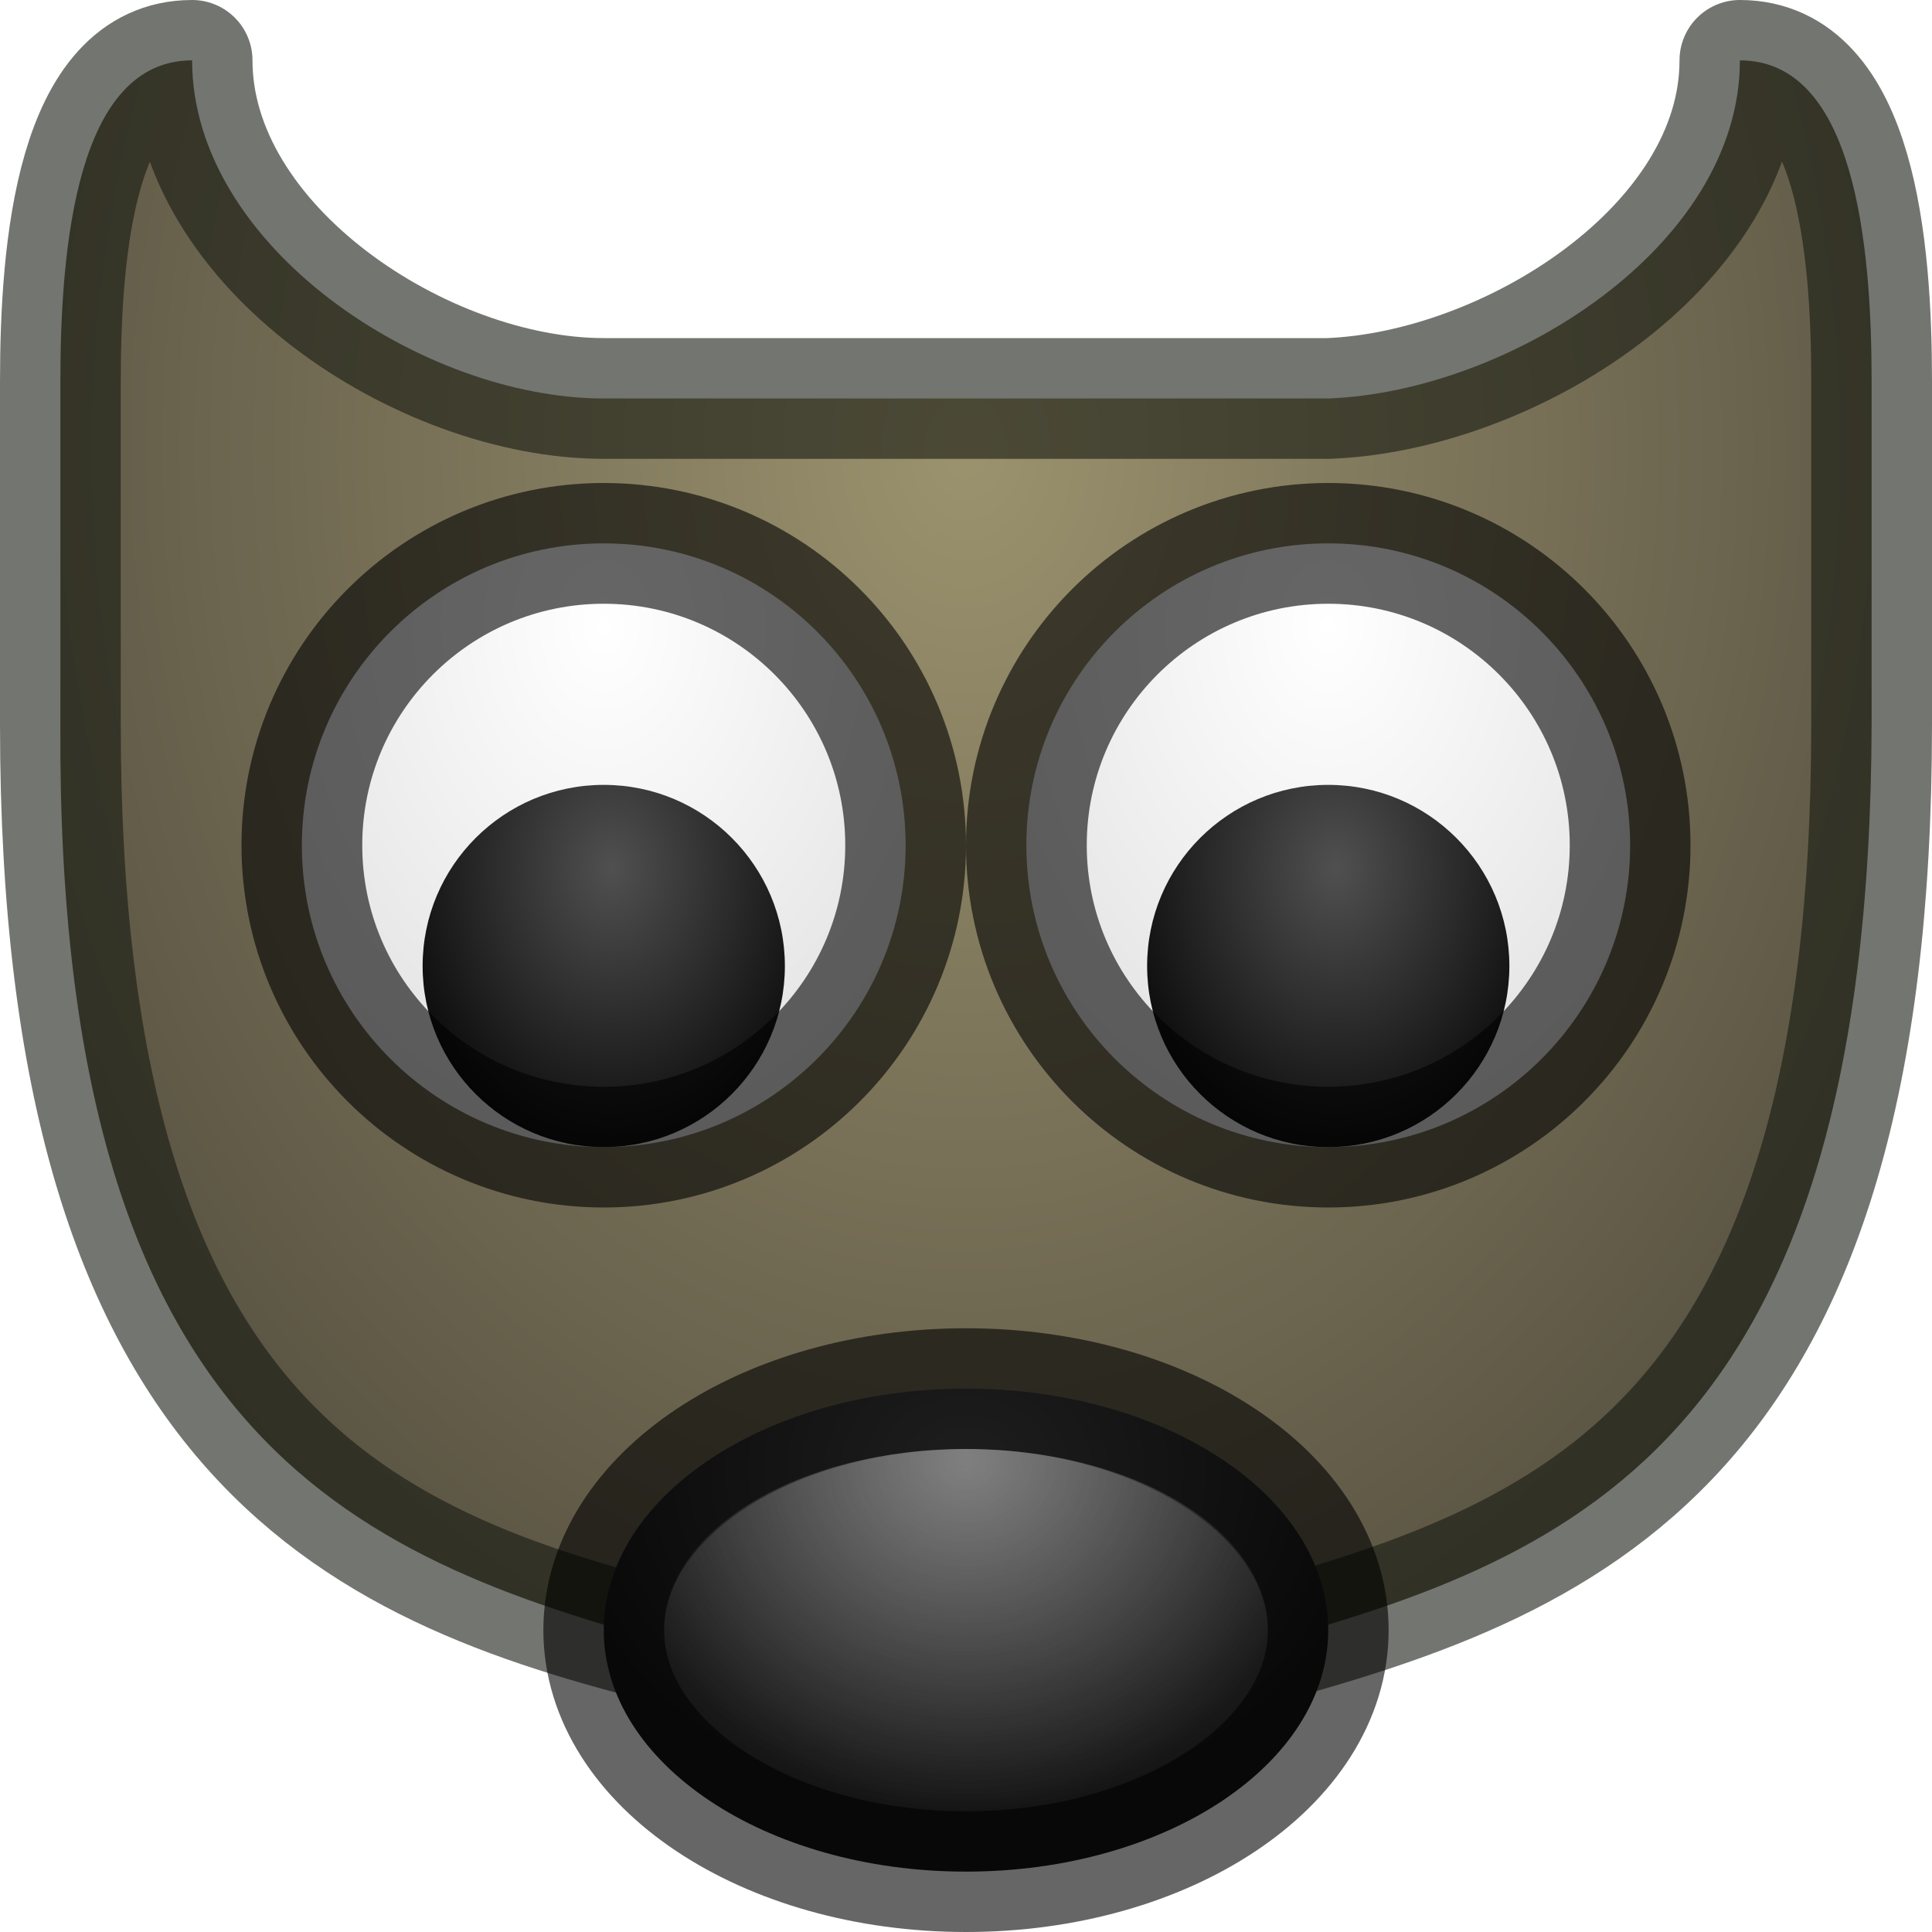
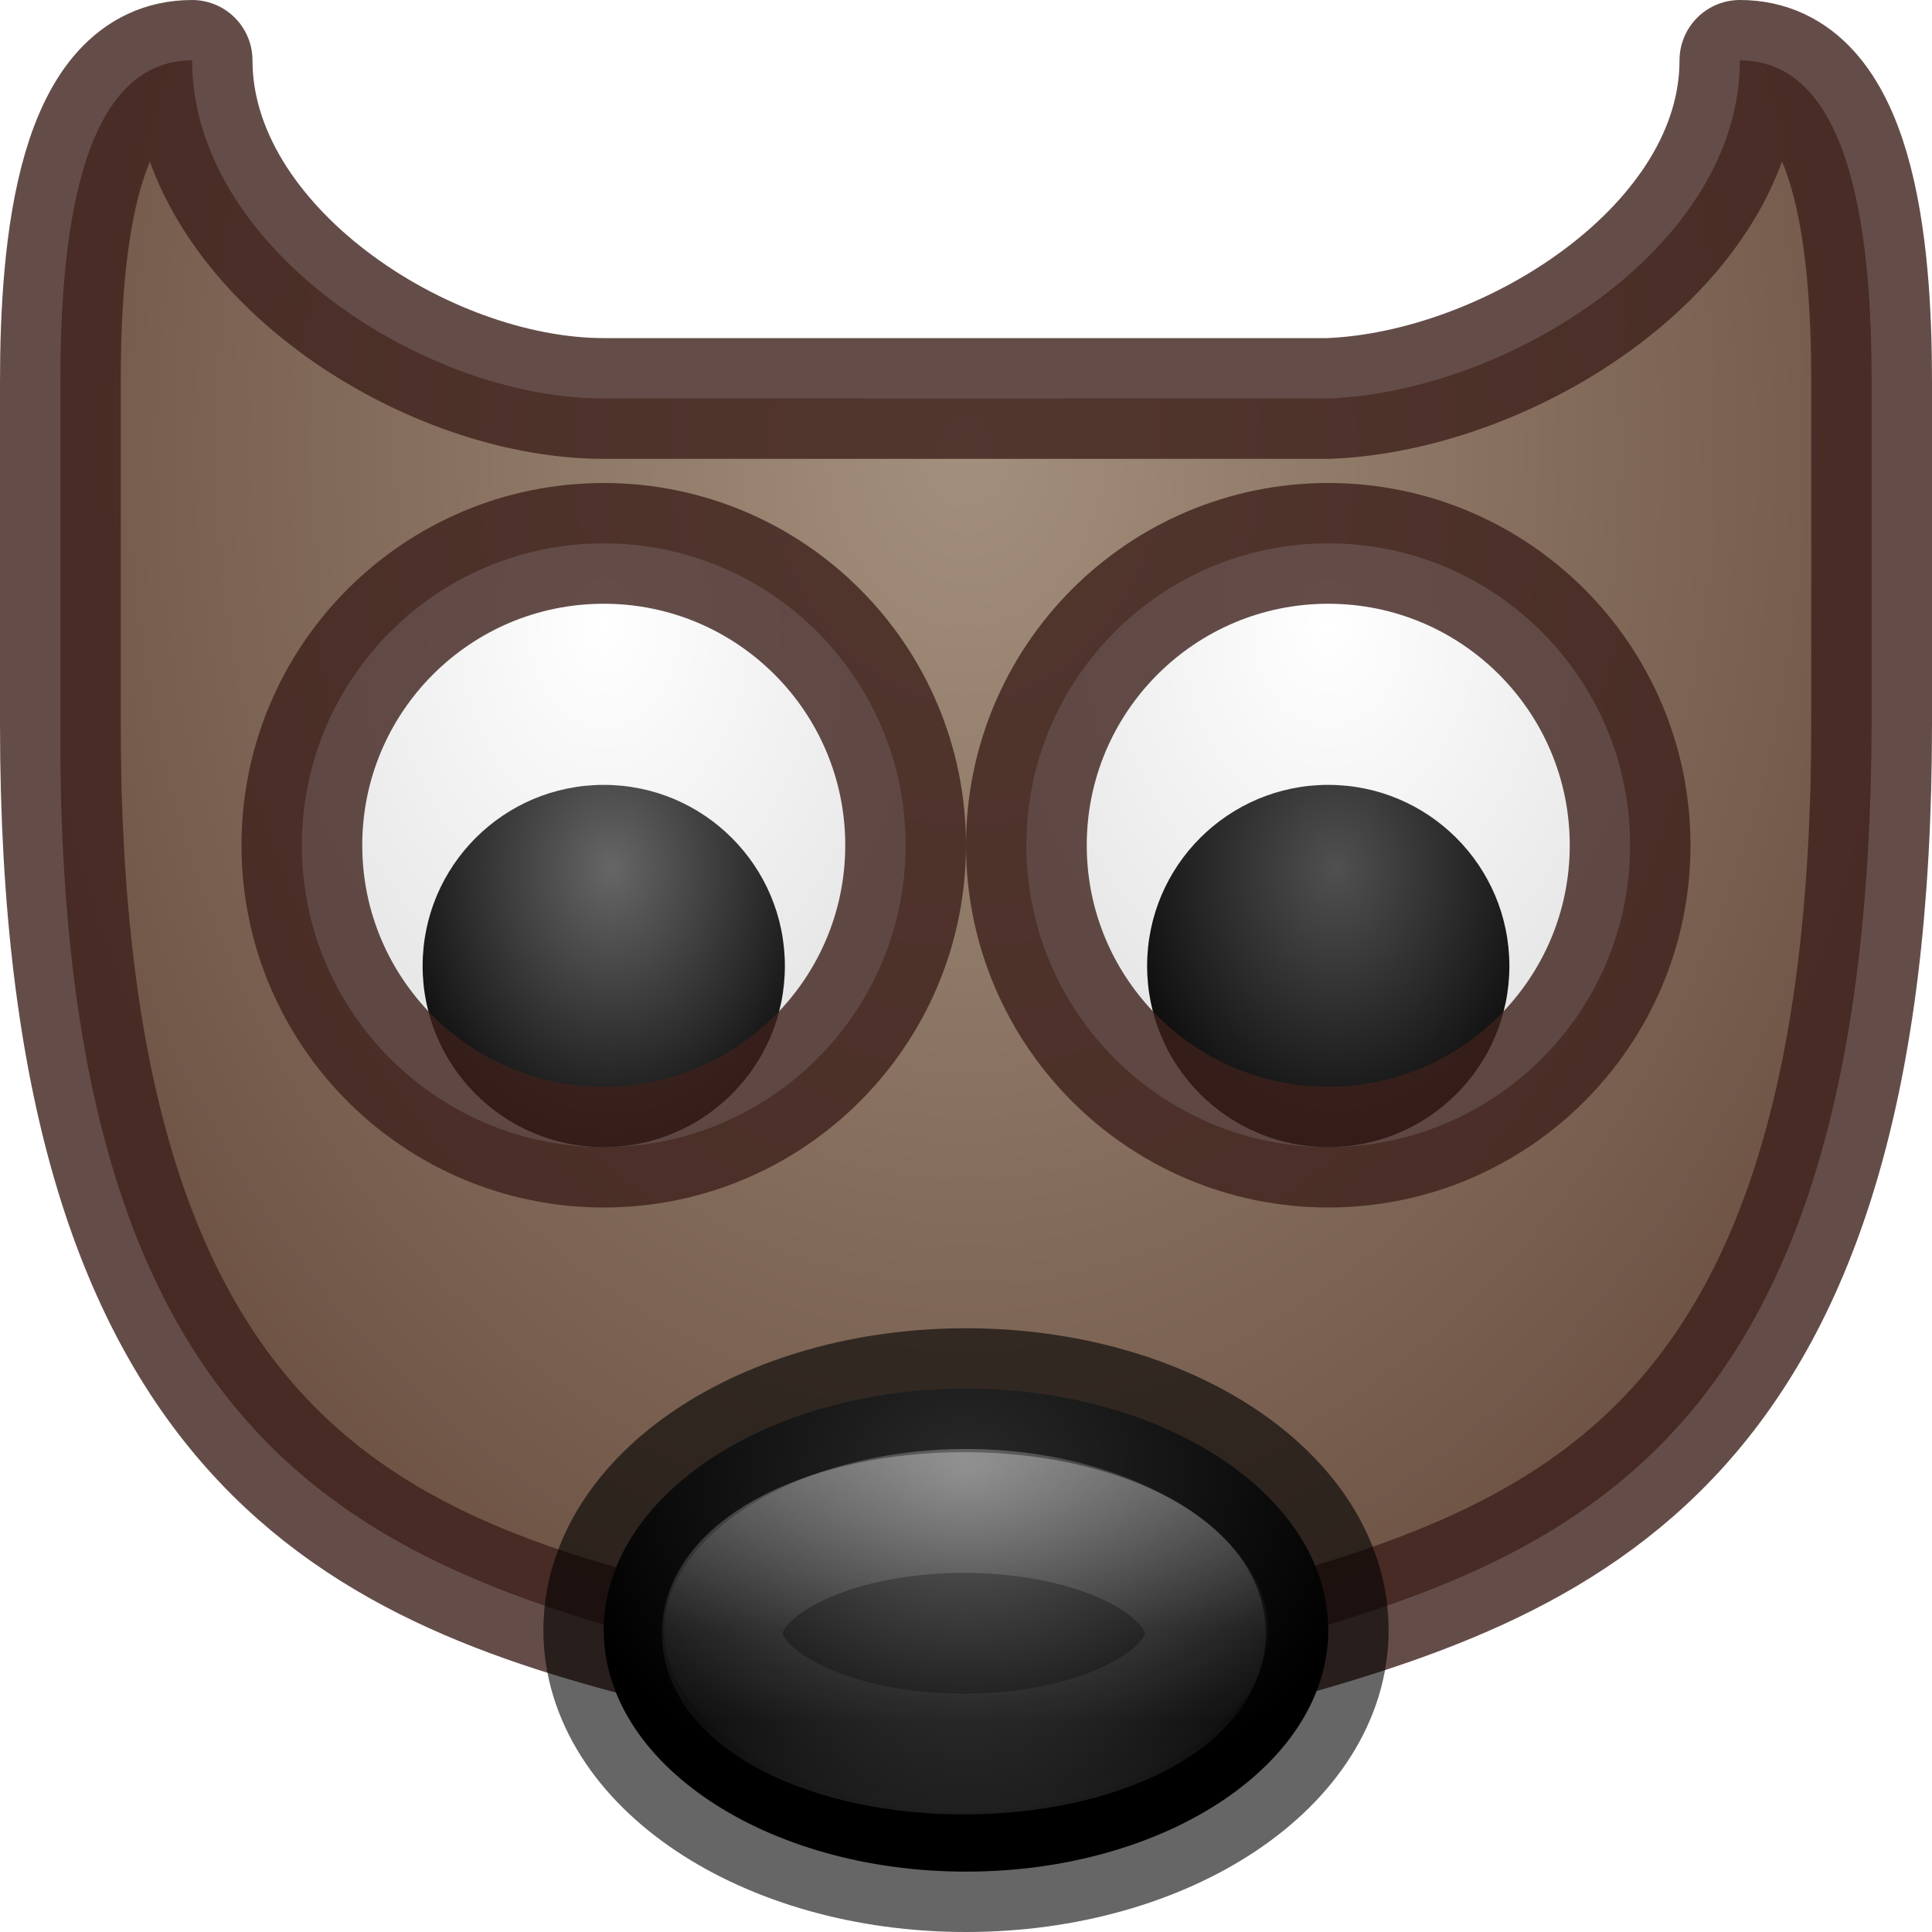
<svg xmlns="http://www.w3.org/2000/svg" xmlns:xlink="http://www.w3.org/1999/xlink" width="16" height="16" id="svg5460" version="1.1" viewBox="0 0 16 16">
  <defs id="defs5462">
-     <linearGradient id="linearGradient4178">
-       <stop style="stop-color:#ffffff;stop-opacity:1;" offset="0" id="stop4180" />
-       <stop style="stop-color:#ffffff;stop-opacity:0;" offset="1" id="stop4182" />
+     <linearGradient id="linearGradient871">
+       <stop style="stop-color:#666666;stop-opacity:1" offset="0" id="stop867" />
+       <stop style="stop-color:#000000;stop-opacity:1" offset="1" id="stop869" />
    </linearGradient>
    <linearGradient id="linearGradient4644-104-3-3-6-2-3-4">
      <stop offset="0" style="stop-color:#ff4035;stop-opacity:1;" id="stop5237-6-5-1-7-5-2" />
      <stop offset="1" style="stop-color:#dc311a;stop-opacity:1;" id="stop5239-4-6-4-8-4-8" />
    </linearGradient>
    <radialGradient xlink:href="#linearGradient3779" id="radialGradient3785" cx="37.938" cy="993.432" fx="37.938" fy="993.432" r="27" gradientUnits="userSpaceOnUse" gradientTransform="matrix(1.3073892e-7,0.565926,-0.4444458,1.0267484e-7,449.5267,-17.75014)" />
    <linearGradient id="linearGradient3779">
-       <stop style="stop-color:#9b926e;stop-opacity:1" offset="0" id="stop3781" />
-       <stop style="stop-color:#403b32;stop-opacity:1" offset="1" id="stop3783" />
+       <stop style="stop-color:#a3907c;stop-opacity:1" offset="0" id="stop3781" />
+       <stop style="stop-color:#57392d;stop-opacity:1" offset="1" id="stop3783" />
    </linearGradient>
    <radialGradient xlink:href="#linearGradient4210" id="radialGradient4216" cx="32" cy="1038.362" fx="32" fy="1038.362" r="7.5" gradientTransform="matrix(-1.3748714e-6,0.3828923,-0.4631572,-1.2685871e-6,488.925,-0.08436977)" gradientUnits="userSpaceOnUse" />
    <linearGradient id="linearGradient4210">
-       <stop style="stop-color:#4b4b4b;stop-opacity:1" offset="0" id="stop4212" />
-       <stop style="stop-color:#141414;stop-opacity:1" offset="1" id="stop4214" />
+       <stop style="stop-color:#666666;stop-opacity:1" offset="0" id="stop4212" />
+       <stop style="stop-color:#000000;stop-opacity:1" offset="1" id="stop4214" />
    </linearGradient>
    <radialGradient xlink:href="#linearGradient4254" id="radialGradient4260" cx="22" cy="1012.362" fx="22" fy="1012.362" r="5.5" gradientUnits="userSpaceOnUse" gradientTransform="matrix(4.9153594e-7,0.9917249,-0.7438003,3.686473e-7,757.9953,-16.63641)" />
    <linearGradient id="linearGradient4254">
      <stop style="stop-color:#ffffff;stop-opacity:1" offset="0" id="stop4256" />
      <stop style="stop-color:#dcdcdc;stop-opacity:1" offset="1" id="stop4258" />
    </linearGradient>
    <linearGradient id="linearGradient4267">
      <stop style="stop-color:#505050;stop-opacity:1" offset="0" id="stop4269" />
      <stop style="stop-color:#000000;stop-opacity:1" offset="1" id="stop4271" />
    </linearGradient>
-     <radialGradient xlink:href="#linearGradient4267" id="radialGradient4327" cx="-2.434" cy="7.689" fx="-2.434" fy="7.689" r="1.5" gradientUnits="userSpaceOnUse" gradientTransform="matrix(-4.3164382e-8,1.857074,-1.449292,-3.368621e-8,16.20917,11.70962)" />
+     <radialGradient xlink:href="#linearGradient871" id="radialGradient4327" cx="-2.434" cy="7.689" fx="-2.434" fy="7.689" r="1.5" gradientUnits="userSpaceOnUse" gradientTransform="matrix(-4.3164382e-8,1.857074,-1.449292,-3.368621e-8,16.20917,11.70962)" />
    <radialGradient xlink:href="#linearGradient4254" id="radialGradient4335" gradientUnits="userSpaceOnUse" gradientTransform="matrix(4.9153594e-7,0.9917249,-0.7438003,3.686473e-7,763.9953,-16.63641)" cx="22" cy="1012.362" fx="22" fy="1012.362" r="5.5" />
    <radialGradient xlink:href="#linearGradient4267" id="radialGradient4337" gradientUnits="userSpaceOnUse" gradientTransform="matrix(-4.3164382e-8,1.857074,-1.449292,-3.368621e-8,22.20917,11.70962)" cx="-2.434" cy="7.689" fx="-2.434" fy="7.689" r="1.5" />
-     <radialGradient xlink:href="#linearGradient4178" id="radialGradient4184" cx="8" cy="11" fx="8" fy="11" r="2.5" gradientTransform="matrix(1.288178e-8,1.2,-1.2,1.2881783e-8,21.2,2.400002)" gradientUnits="userSpaceOnUse" />
+     <linearGradient id="linearGradient3767">
+       <stop style="stop-color:#ffffff;stop-opacity:1;" offset="0" id="stop3769" />
+       <stop id="stop3777" offset="0.5" style="stop-color:#ffffff;stop-opacity:0.235;" />
+       <stop id="stop3775" offset="0.75" style="stop-color:#ffffff;stop-opacity:0.157;" />
+       <stop style="stop-color:#ffffff;stop-opacity:0.392;" offset="1" id="stop3771" />
+     </linearGradient>
+     <linearGradient xlink:href="#linearGradient3767" id="linearGradient913" x1="8" y1="12" x2="8" y2="15" gradientUnits="userSpaceOnUse" />
  </defs>
  <g id="layer1">
    <path style="fill:url(#radialGradient3785);fill-opacity:1;stroke:none;stroke-linejoin:round" d="M 0.5,3.16 0.5,6 c -0.034,6 2.5,6.929 5.227,7.66 0.346,0.302 0.682,0.84 0.818,0.84 l 2.91,0 c 0.136,0 0.473,-0.538 0.818,-0.84 C 13,12.929 15.484,12 15.5,6 l 0,-2.84 C 15.5,2.04 15.364,0.5 14.409,0.5 14.409,2.04 12.5,3.243 11,3.3 l -6,0 C 3.5,3.3 1.591,2.04 1.591,0.5 0.636,0.5 0.5,2.04 0.5,3.16 Z" id="rect2993" />
-     <path id="path4164" d="M 0.5,3.16 0.5,6 c 0,6 2.5,7 5.227,7.66 0.346,0.302 0.682,0.84 0.818,0.84 l 2.91,0 c 0.136,0 0.473,-0.538 0.818,-0.84 C 13,12.929 15.5,12 15.5,6 l 0,-2.84 C 15.5,2.04 15.364,0.5 14.409,0.5 14.409,2.04 12.5,3.243 11,3.3 l -6,0 C 3.5,3.3 1.591,2.04 1.591,0.5 0.636,0.5 0.5,2.04 0.5,3.16 Z" style="opacity:0.6;fill:none;fill-opacity:1;stroke:#161911;stroke-linejoin:round;stroke-opacity:1" />
+     <path id="path4164" d="M 0.5,3.16 0.5,6 c 0,6 2.5,7 5.227,7.66 0.346,0.302 0.682,0.84 0.818,0.84 l 2.91,0 c 0.136,0 0.473,-0.538 0.818,-0.84 C 13,12.929 15.5,12 15.5,6 l 0,-2.84 C 15.5,2.04 15.364,0.5 14.409,0.5 14.409,2.04 12.5,3.243 11,3.3 l -6,0 C 3.5,3.3 1.591,2.04 1.591,0.5 0.636,0.5 0.5,2.04 0.5,3.16 Z" style="opacity:0.8;fill:none;fill-opacity:1;stroke:#3d211b;stroke-linejoin:round;stroke-opacity:1" />
    <ellipse style="opacity:1;fill:url(#radialGradient4216);fill-opacity:1;stroke:none;stroke-width:1;stroke-linecap:butt;stroke-linejoin:round;stroke-miterlimit:4;stroke-dasharray:none;stroke-opacity:1" id="path4206" cx="8" cy="13.5" rx="3" ry="2" />
    <ellipse style="opacity:1;fill:url(#radialGradient4260);fill-opacity:1;stroke:none;stroke-width:1;stroke-linecap:butt;stroke-linejoin:round;stroke-miterlimit:4;stroke-dasharray:none;stroke-opacity:1" id="path4250" cx="5" cy="7" rx="2.5" ry="2.5" />
    <circle style="opacity:1;fill:url(#radialGradient4327);fill-opacity:1;stroke:none;stroke-width:1;stroke-linecap:butt;stroke-linejoin:round;stroke-miterlimit:4;stroke-dasharray:none;stroke-opacity:1" id="path4317" cx="5" cy="8" r="1.5" />
-     <ellipse ry="2.5" rx="2.5" cy="7" cx="5" id="ellipse4299" style="opacity:0.6;fill:none;fill-opacity:1;stroke:#000000;stroke-width:1;stroke-linecap:butt;stroke-linejoin:round;stroke-miterlimit:4;stroke-dasharray:none;stroke-opacity:1" />
+     <ellipse ry="2.5" rx="2.5" cy="7" cx="5" id="ellipse4299" style="opacity:0.8;fill:none;fill-opacity:1;stroke:#3d211b;stroke-width:1;stroke-linecap:butt;stroke-linejoin:round;stroke-miterlimit:4;stroke-dasharray:none;stroke-opacity:1" />
    <ellipse ry="2.5" rx="2.5" cy="7" cx="11" id="ellipse4329" style="opacity:1;fill:url(#radialGradient4335);fill-opacity:1;stroke:none;stroke-width:1;stroke-linecap:butt;stroke-linejoin:round;stroke-miterlimit:4;stroke-dasharray:none;stroke-opacity:1" />
    <circle r="1.5" cy="8" cx="11" id="circle4331" style="opacity:1;fill:url(#radialGradient4337);fill-opacity:1;stroke:none;stroke-width:1;stroke-linecap:butt;stroke-linejoin:round;stroke-miterlimit:4;stroke-dasharray:none;stroke-opacity:1" />
-     <ellipse style="opacity:0.6;fill:none;fill-opacity:1;stroke:#000000;stroke-width:1;stroke-linecap:butt;stroke-linejoin:round;stroke-miterlimit:4;stroke-dasharray:none;stroke-opacity:1" id="ellipse4333" cx="11" cy="7" rx="2.5" ry="2.5" />
+     <ellipse style="opacity:0.8;fill:none;fill-opacity:1;stroke:#3d211b;stroke-width:1;stroke-linecap:butt;stroke-linejoin:round;stroke-miterlimit:4;stroke-dasharray:none;stroke-opacity:1" id="ellipse4333" cx="11" cy="7" rx="2.5" ry="2.5" />
    <ellipse ry="2" rx="3" cy="13.5" cx="8" id="ellipse4172" style="opacity:0.6;fill:none;fill-opacity:1;stroke:#000000;stroke-width:1;stroke-linecap:butt;stroke-linejoin:round;stroke-miterlimit:4;stroke-dasharray:none;stroke-opacity:1" />
-     <ellipse ry="1.5" rx="2.5" cy="13.5" cx="8" id="ellipse4174" style="opacity:0.3;fill:url(#radialGradient4184);fill-opacity:1;stroke:none;stroke-width:1;stroke-linecap:butt;stroke-linejoin:round;stroke-miterlimit:4;stroke-dasharray:none;stroke-opacity:1" />
+     <ellipse style="opacity:0.3;fill:none;fill-opacity:1;stroke:url(#linearGradient913);stroke-width:1;stroke-linecap:butt;stroke-linejoin:round;stroke-miterlimit:4;stroke-dasharray:none;stroke-opacity:1" id="path4206-5" cx="7.982" cy="13.526" rx="2" ry="1" />
  </g>
</svg>
